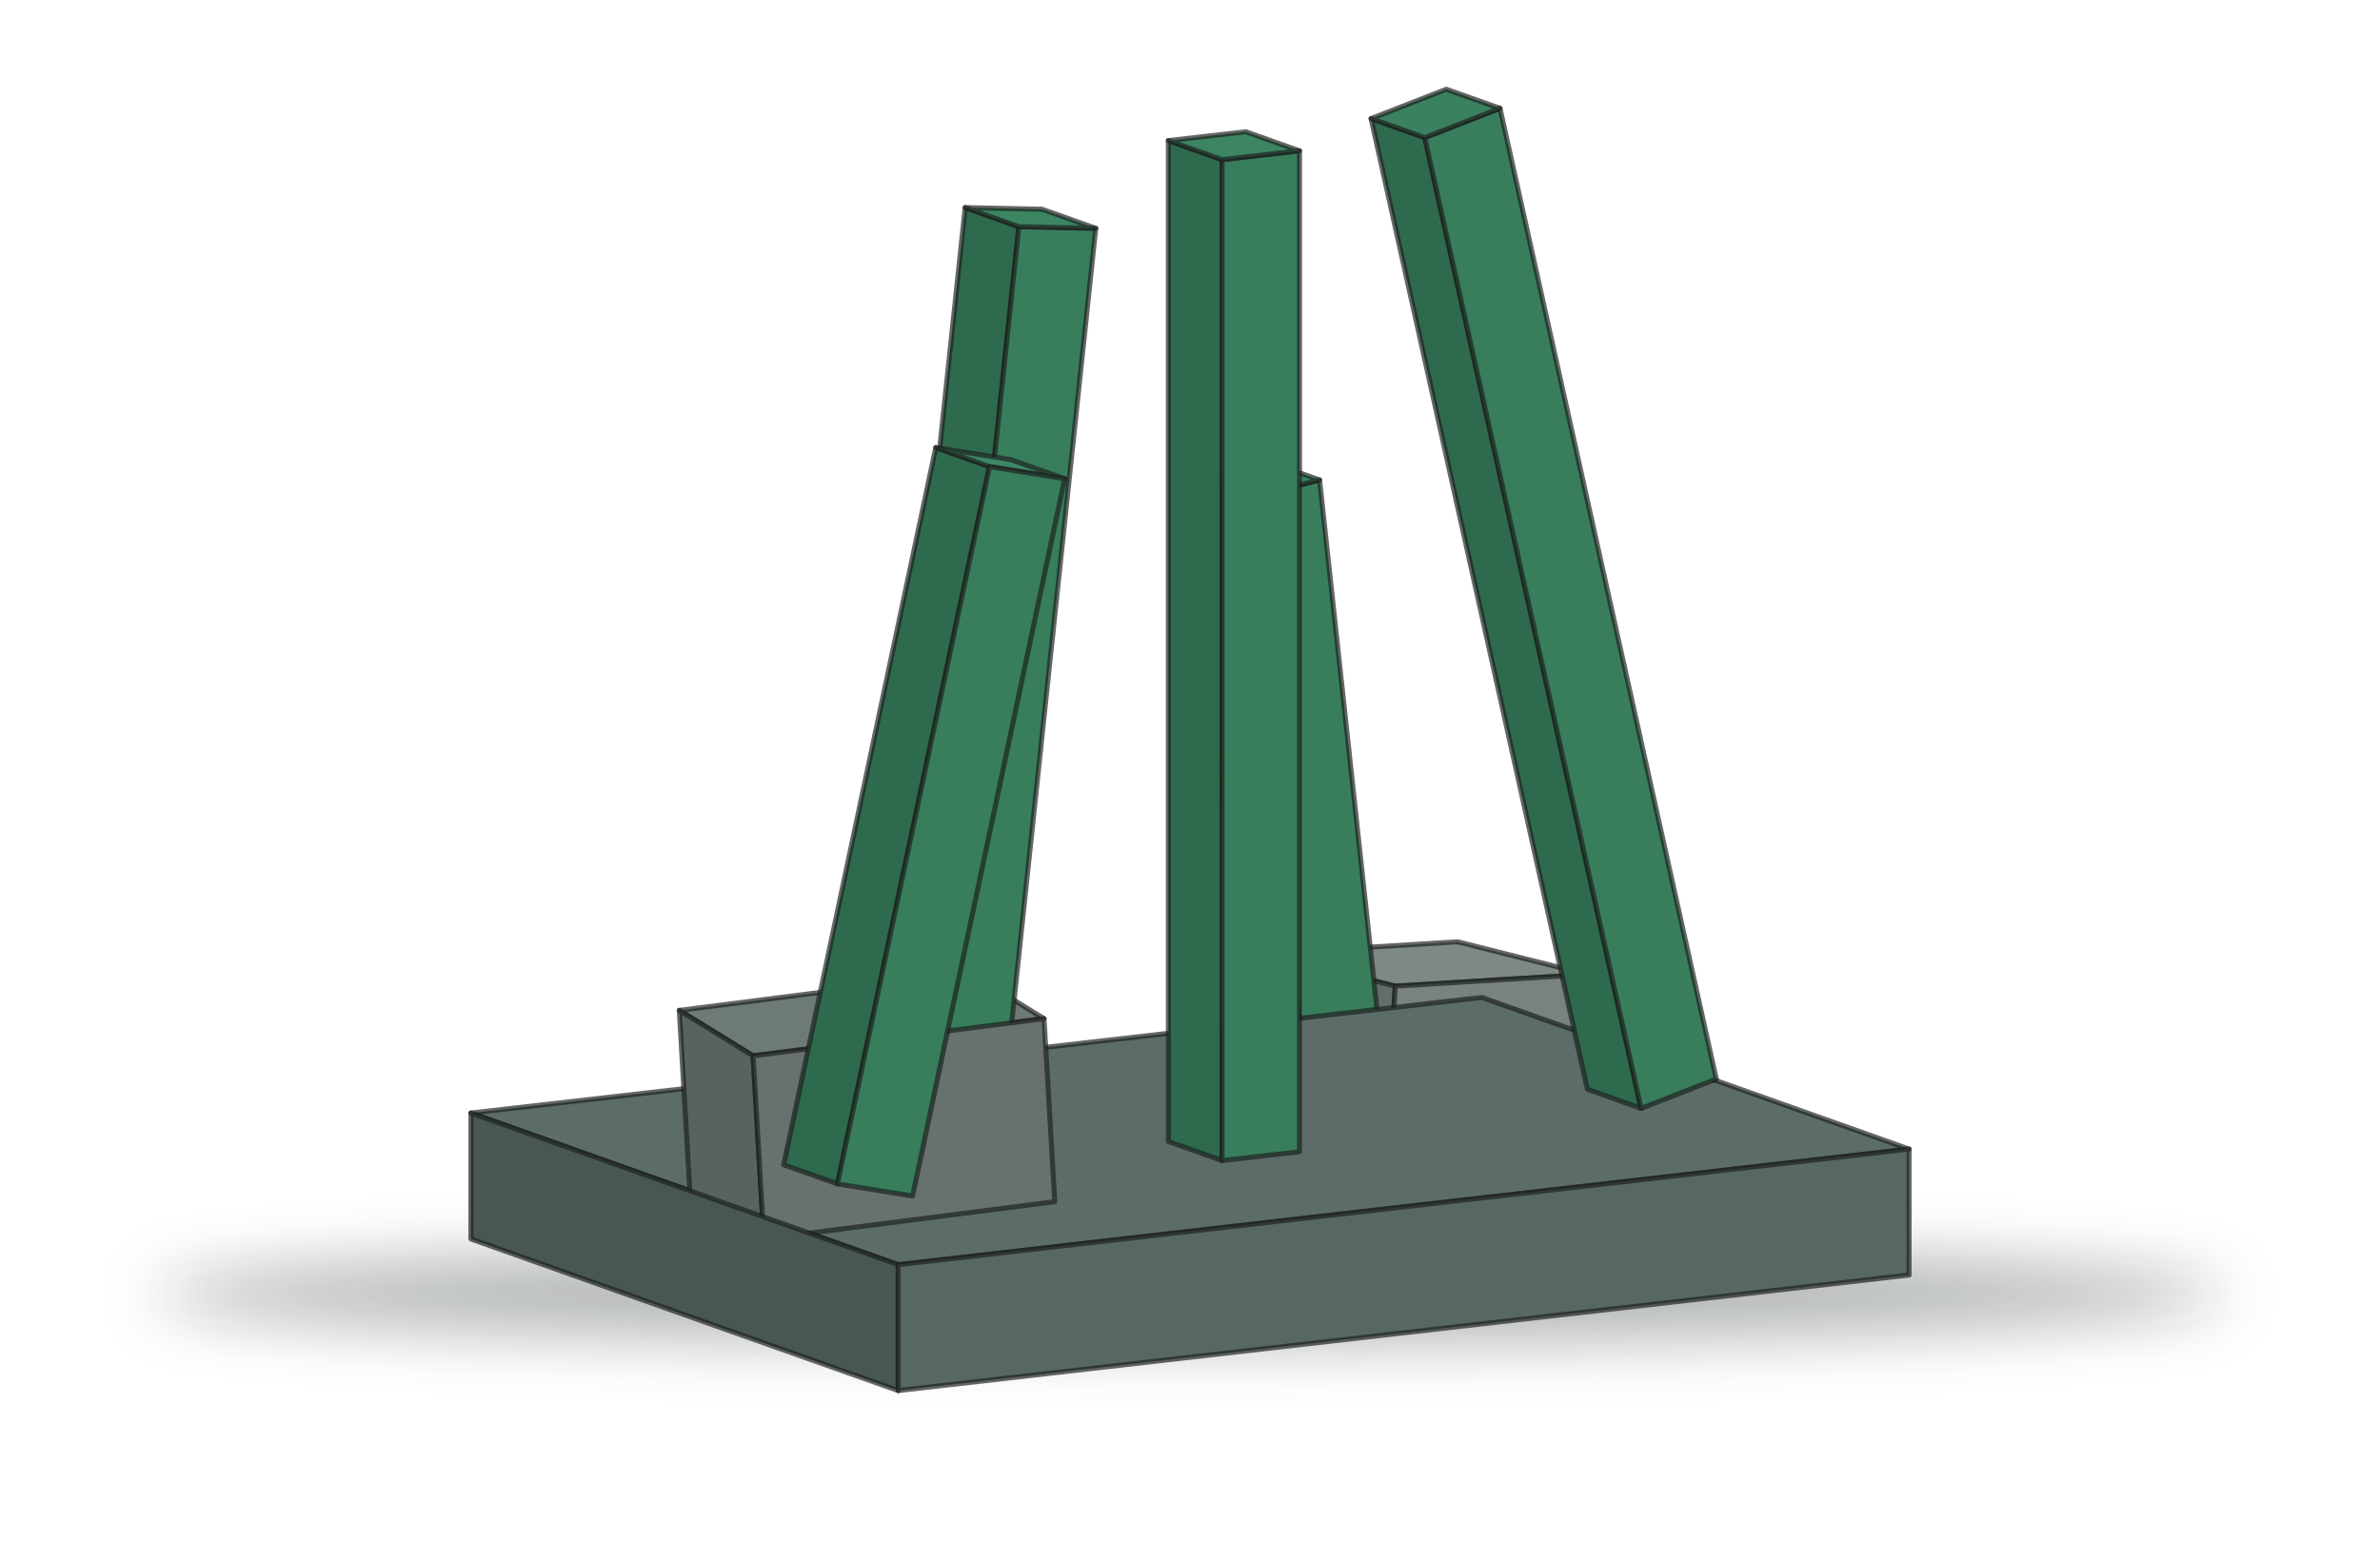
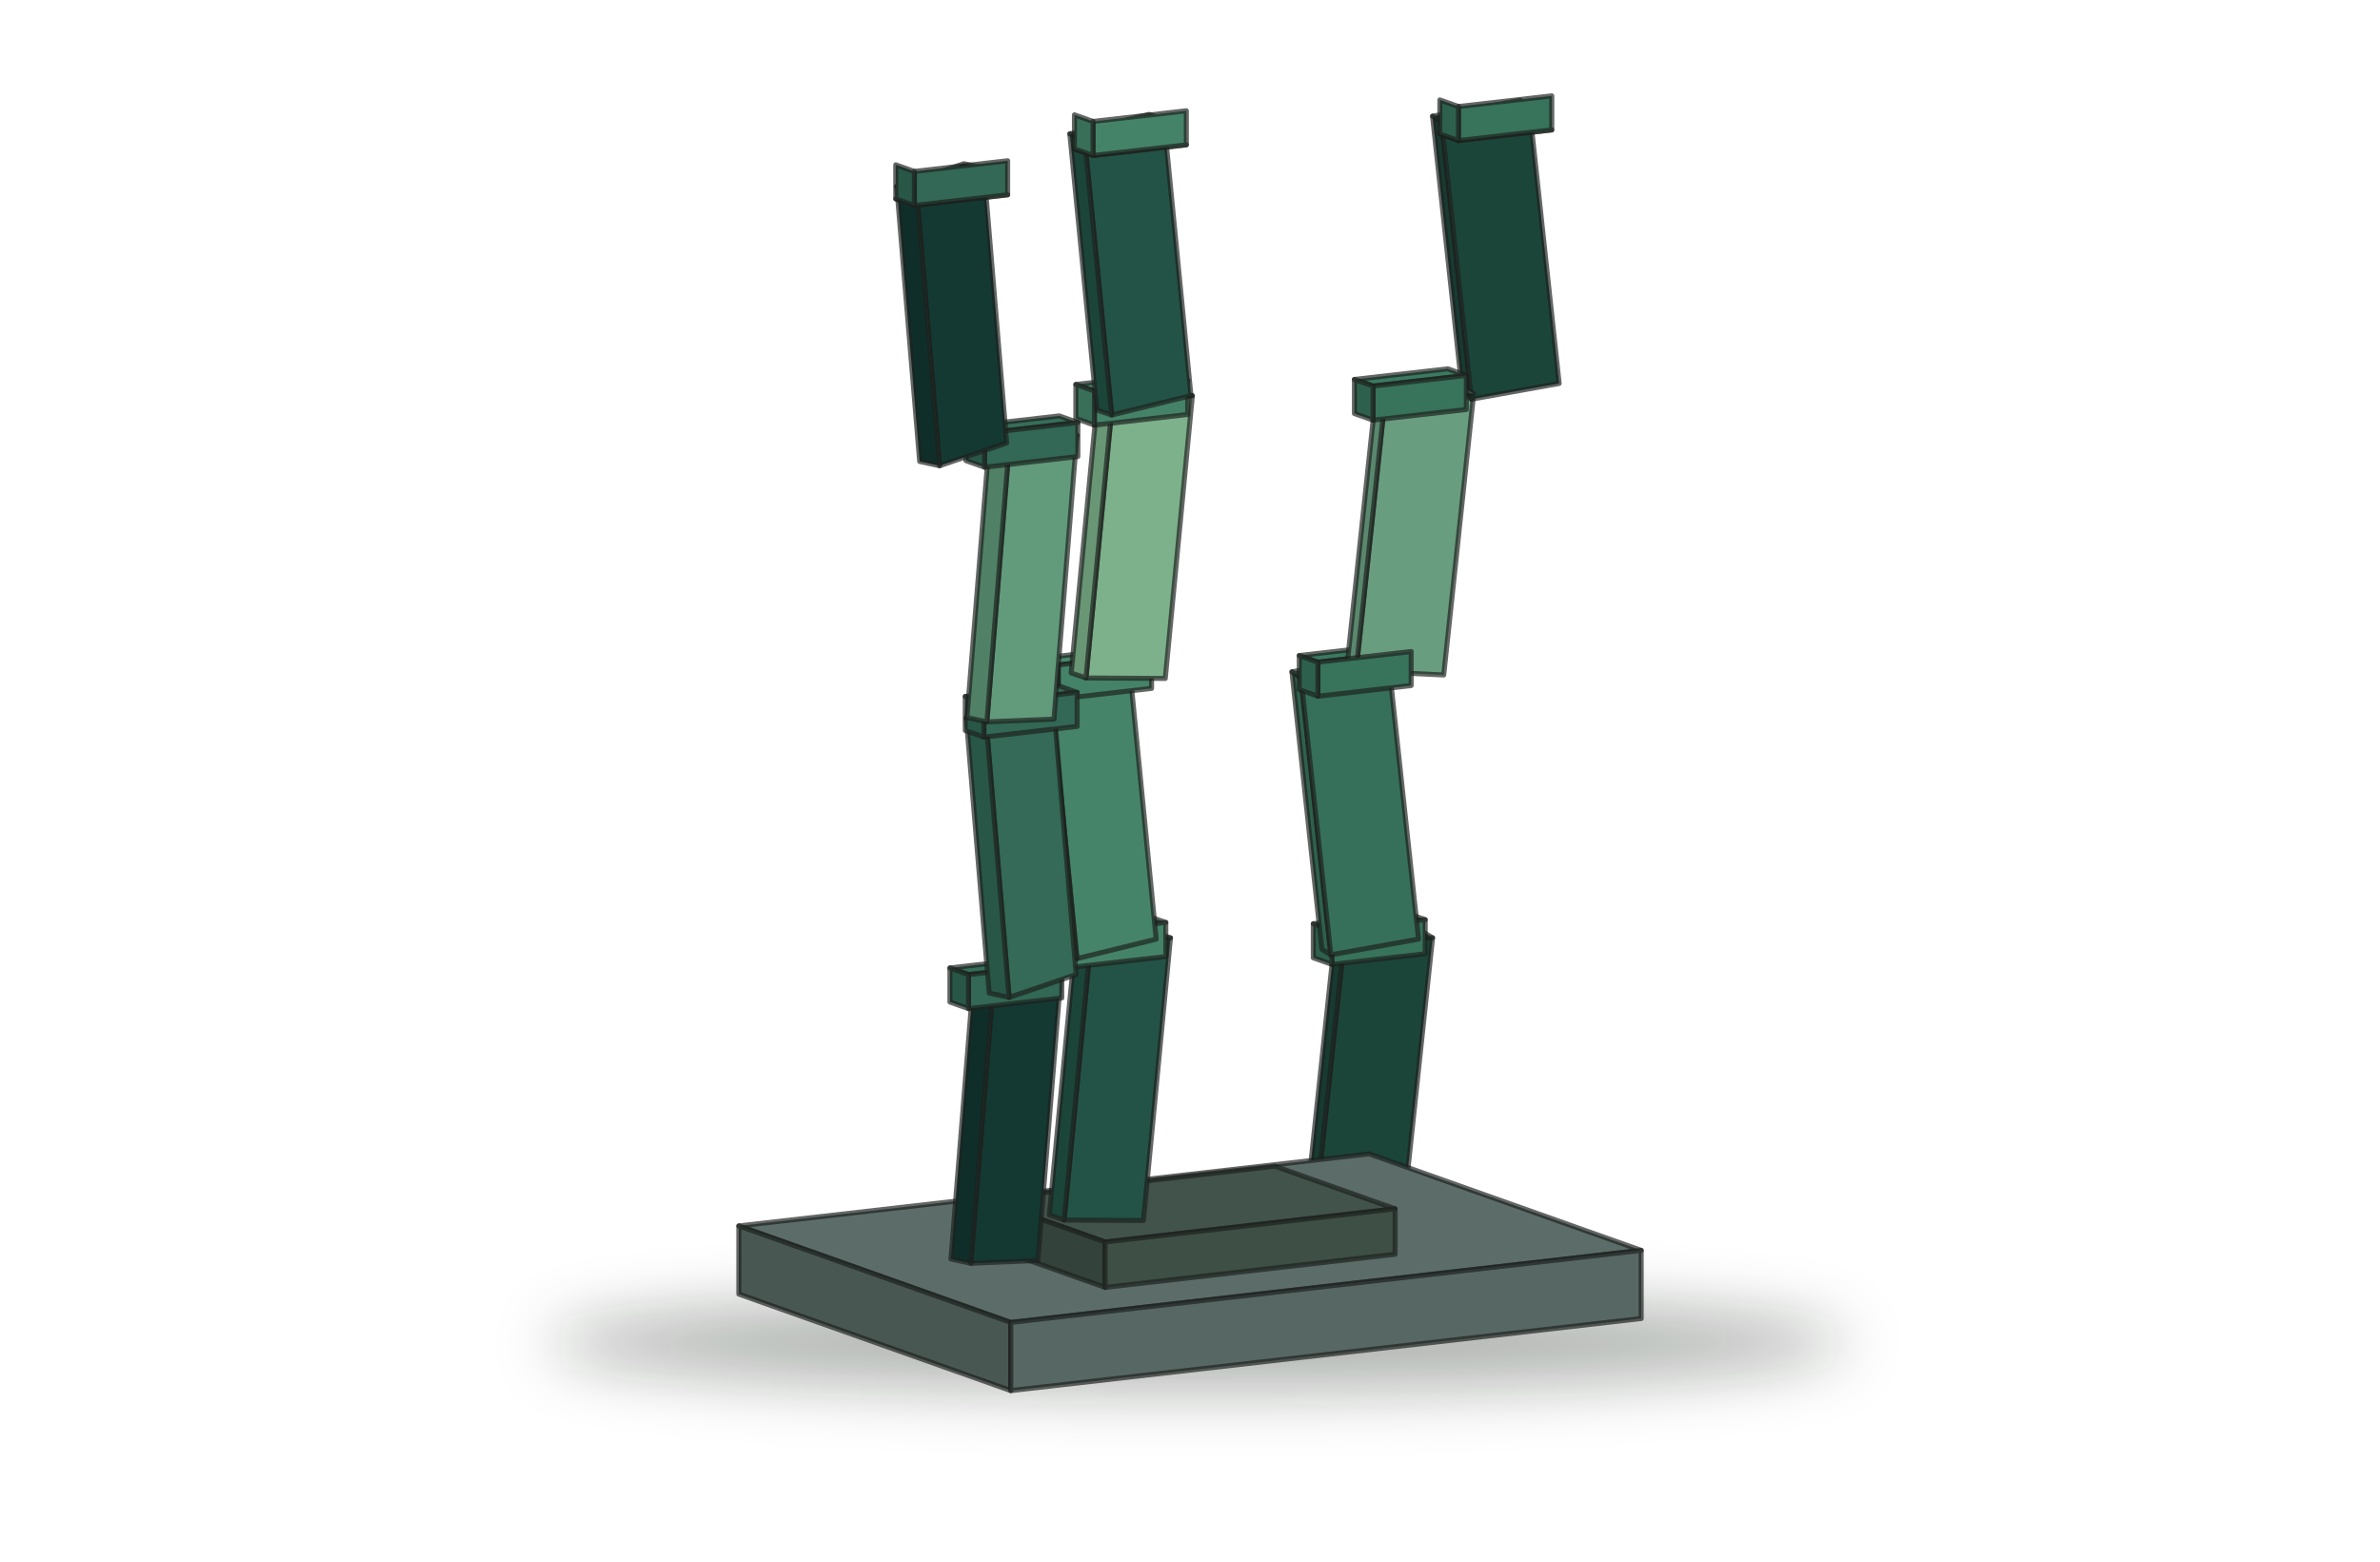
<svg xmlns="http://www.w3.org/2000/svg" width="640" height="420" viewBox="0 0 640 420" role="img" aria-labelledby="portrait-title">
  <defs>
    <filter id="portrait-glow" x="-80%" y="-80%" width="260%" height="260%">
      <feGaussianBlur stdDeviation="4" result="blur" />
      <feMerge>
        <feMergeNode in="blur" />
        <feMergeNode in="SourceGraphic" />
      </feMerge>
    </filter>
    <filter id="portrait-shadow" x="-40%" y="-80%" width="180%" height="260%">
      <feGaussianBlur stdDeviation="8" />
    </filter>
  </defs>
-   <ellipse cx="320.00" cy="348.07" rx="278.46" ry="13" fill="#0c120f" opacity=".32" filter="url(#portrait-shadow)" />
+   <ellipse cx="322.15" cy="361.08" rx="174.72" ry="13" fill="#0c120f" opacity=".32" filter="url(#portrait-shadow)" />
  <g>
-     <polygon points="426.91,262.07 391.95,253.29 340.24,256.45 375.20,265.22" fill="#7e8984" stroke="#1c211e" stroke-opacity=".68" stroke-width="1.35" stroke-linejoin="round" vector-effect="non-scaling-stroke" />
-     <polygon points="372.55,307.21 375.20,265.22 340.24,256.45 337.59,298.43" fill="#646d69" stroke="#1c211e" stroke-opacity=".68" stroke-width="1.35" stroke-linejoin="round" vector-effect="non-scaling-stroke" />
-     <polygon points="424.26,304.06 426.91,262.07 375.20,265.22 372.55,307.21" fill="#78837f" stroke="#1c211e" stroke-opacity=".68" stroke-width="1.35" stroke-linejoin="round" vector-effect="non-scaling-stroke" />
-     <polygon points="351.99,298.56 334.18,134.25 319.74,129.12 337.55,293.44" fill="#2e6a4e" stroke="#1c211e" stroke-opacity=".68" stroke-width="1.35" stroke-linejoin="round" vector-effect="non-scaling-stroke" />
-     <polygon points="372.66,293.39 354.85,129.08 334.18,134.25 351.99,298.56" fill="#387e5d" stroke="#1c211e" stroke-opacity=".68" stroke-width="1.35" stroke-linejoin="round" vector-effect="non-scaling-stroke" />
-     <polygon points="354.85,129.08 340.41,123.95 319.74,129.12 334.18,134.25" fill="#3a8361" stroke="#1c211e" stroke-opacity=".68" stroke-width="1.35" stroke-linejoin="round" vector-effect="non-scaling-stroke" />
-     <polygon points="513.37,309.04 398.47,268.26 126.63,299.34 241.53,340.13" fill="#5c6d69" stroke="#1c211e" stroke-opacity=".68" stroke-width="1.35" stroke-linejoin="round" vector-effect="non-scaling-stroke" />
-     <polygon points="441.30,298.10 383.13,37.01 368.69,31.89 426.86,292.97" fill="#2e6a4e" stroke="#1c211e" stroke-opacity=".68" stroke-width="1.35" stroke-linejoin="round" vector-effect="non-scaling-stroke" />
-     <polygon points="461.53,290.21 403.36,29.13 383.13,37.01 441.30,298.10" fill="#387e5d" stroke="#1c211e" stroke-opacity=".68" stroke-width="1.35" stroke-linejoin="round" vector-effect="non-scaling-stroke" />
-     <polygon points="280.75,273.96 260.90,261.74 182.66,271.74 202.51,283.97" fill="#6e7a76" stroke="#1c211e" stroke-opacity=".68" stroke-width="1.35" stroke-linejoin="round" vector-effect="non-scaling-stroke" />
-     <polygon points="247.92,307.38 273.98,60.96 259.54,55.83 233.48,302.25" fill="#2e6a4e" stroke="#1c211e" stroke-opacity=".68" stroke-width="1.35" stroke-linejoin="round" vector-effect="non-scaling-stroke" />
-     <polygon points="205.39,333.20 202.51,283.97 182.66,271.74 185.54,320.97" fill="#58625f" stroke="#1c211e" stroke-opacity=".68" stroke-width="1.35" stroke-linejoin="round" vector-effect="non-scaling-stroke" />
-     <polygon points="268.59,307.82 294.66,61.40 273.98,60.96 247.92,307.38" fill="#387e5d" stroke="#1c211e" stroke-opacity=".68" stroke-width="1.35" stroke-linejoin="round" vector-effect="non-scaling-stroke" />
-     <polygon points="294.66,61.40 280.21,56.27 259.54,55.83 273.98,60.96" fill="#3c8663" stroke="#1c211e" stroke-opacity=".68" stroke-width="1.35" stroke-linejoin="round" vector-effect="non-scaling-stroke" />
-     <polygon points="403.36,29.13 388.91,24.00 368.69,31.89 383.13,37.01" fill="#3a8160" stroke="#1c211e" stroke-opacity=".68" stroke-width="1.35" stroke-linejoin="round" vector-effect="non-scaling-stroke" />
-     <polygon points="328.63,312.14 328.63,42.94 314.18,37.81 314.18,307.01" fill="#2e6a4e" stroke="#1c211e" stroke-opacity=".68" stroke-width="1.35" stroke-linejoin="round" vector-effect="non-scaling-stroke" />
-     <polygon points="283.63,323.19 280.75,273.96 202.51,283.97 205.39,333.20" fill="#67726f" stroke="#1c211e" stroke-opacity=".68" stroke-width="1.35" stroke-linejoin="round" vector-effect="non-scaling-stroke" />
-     <polygon points="349.45,309.76 349.45,40.56 328.63,42.94 328.63,312.14" fill="#387e5d" stroke="#1c211e" stroke-opacity=".68" stroke-width="1.35" stroke-linejoin="round" vector-effect="non-scaling-stroke" />
-     <polygon points="241.53,374.00 241.53,340.13 126.63,299.34 126.63,333.22" fill="#495753" stroke="#1c211e" stroke-opacity=".68" stroke-width="1.35" stroke-linejoin="round" vector-effect="non-scaling-stroke" />
-     <polygon points="349.45,40.56 335.01,35.43 314.18,37.81 328.63,42.94" fill="#3b8562" stroke="#1c211e" stroke-opacity=".68" stroke-width="1.35" stroke-linejoin="round" vector-effect="non-scaling-stroke" />
-     <polygon points="225.19,318.40 266.09,125.50 251.64,120.37 210.74,313.28" fill="#2e6a4e" stroke="#1c211e" stroke-opacity=".68" stroke-width="1.35" stroke-linejoin="round" vector-effect="non-scaling-stroke" />
-     <polygon points="286.31,128.76 271.87,123.63 251.64,120.37 266.09,125.50" fill="#3c8764" stroke="#1c211e" stroke-opacity=".68" stroke-width="1.35" stroke-linejoin="round" vector-effect="non-scaling-stroke" />
-     <polygon points="513.37,342.92 513.37,309.04 241.53,340.13 241.53,374.00" fill="#576764" stroke="#1c211e" stroke-opacity=".68" stroke-width="1.35" stroke-linejoin="round" vector-effect="non-scaling-stroke" />
-     <polygon points="245.41,321.67 286.31,128.76 266.09,125.50 225.19,318.40" fill="#387e5d" stroke="#1c211e" stroke-opacity=".68" stroke-width="1.35" stroke-linejoin="round" vector-effect="non-scaling-stroke" />
+     <polygon points="377.17,327.91 385.23,252.22 361.66,251.09 353.60,326.78" fill="#1c453a" stroke="#1c211e" stroke-opacity=".68" stroke-width="1.35" stroke-linejoin="round" vector-effect="non-scaling-stroke" />
+     <polygon points="353.60,326.78 361.66,251.09 359.23,249.60 351.18,325.28" fill="#173a31" stroke="#1c211e" stroke-opacity=".68" stroke-width="1.35" stroke-linejoin="round" vector-effect="non-scaling-stroke" />
+     <polygon points="441.33,336.28 368.20,310.33 198.67,329.71 271.80,355.67" fill="#5c6d69" stroke="#1c211e" stroke-opacity=".68" stroke-width="1.35" stroke-linejoin="round" vector-effect="non-scaling-stroke" />
+     <polygon points="375.16,325.11 342.83,313.64 264.84,322.55 297.17,334.03" fill="#42534b" stroke="#1c211e" stroke-opacity=".68" stroke-width="1.35" stroke-linejoin="round" vector-effect="non-scaling-stroke" />
+     <polygon points="385.23,252.22 382.80,250.73 359.23,249.60 361.66,251.09" fill="#1f4b40" stroke="#1c211e" stroke-opacity=".68" stroke-width="1.35" stroke-linejoin="round" vector-effect="non-scaling-stroke" />
+     <polygon points="307.47,328.26 314.75,252.23 293.43,252.10 286.15,328.13" fill="#235346" stroke="#1c211e" stroke-opacity=".68" stroke-width="1.35" stroke-linejoin="round" vector-effect="non-scaling-stroke" />
+     <polygon points="383.25,247.34 378.25,245.57 353.16,248.44 358.16,250.21" fill="#3b7961" stroke="#1c211e" stroke-opacity=".68" stroke-width="1.35" stroke-linejoin="round" vector-effect="non-scaling-stroke" />
+     <polygon points="314.75,252.23 310.77,250.88 289.45,250.75 293.43,252.10" fill="#26594a" stroke="#1c211e" stroke-opacity=".68" stroke-width="1.35" stroke-linejoin="round" vector-effect="non-scaling-stroke" />
+     <polygon points="286.15,328.13 293.43,252.10 289.45,250.75 282.16,326.78" fill="#1c453a" stroke="#1c211e" stroke-opacity=".68" stroke-width="1.35" stroke-linejoin="round" vector-effect="non-scaling-stroke" />
+     <polygon points="383.25,256.51 383.25,247.34 358.16,250.21 358.16,259.38" fill="#38735c" stroke="#1c211e" stroke-opacity=".68" stroke-width="1.35" stroke-linejoin="round" vector-effect="non-scaling-stroke" />
+     <polygon points="313.50,248.09 308.50,246.32 283.41,249.19 288.41,250.96" fill="#498a6f" stroke="#1c211e" stroke-opacity=".68" stroke-width="1.35" stroke-linejoin="round" vector-effect="non-scaling-stroke" />
+     <polygon points="358.16,259.38 358.16,250.21 353.16,248.44 353.16,257.60" fill="#2e614d" stroke="#1c211e" stroke-opacity=".68" stroke-width="1.35" stroke-linejoin="round" vector-effect="non-scaling-stroke" />
+     <polygon points="313.50,257.26 313.50,248.09 288.41,250.96 288.41,260.13" fill="#458369" stroke="#1c211e" stroke-opacity=".68" stroke-width="1.35" stroke-linejoin="round" vector-effect="non-scaling-stroke" />
+     <polygon points="288.41,260.13 288.41,250.96 283.41,249.19 283.41,258.35" fill="#396f58" stroke="#1c211e" stroke-opacity=".68" stroke-width="1.35" stroke-linejoin="round" vector-effect="non-scaling-stroke" />
+     <polygon points="357.88,256.80 349.83,182.18 347.41,180.68 355.46,255.31" fill="#2e614d" stroke="#1c211e" stroke-opacity=".68" stroke-width="1.35" stroke-linejoin="round" vector-effect="non-scaling-stroke" />
+     <polygon points="381.46,252.57 373.40,177.94 349.83,182.18 357.88,256.80" fill="#37705a" stroke="#1c211e" stroke-opacity=".68" stroke-width="1.35" stroke-linejoin="round" vector-effect="non-scaling-stroke" />
+     <polygon points="310.91,252.58 303.63,178.30 282.31,183.53 289.59,257.82" fill="#458469" stroke="#1c211e" stroke-opacity=".68" stroke-width="1.35" stroke-linejoin="round" vector-effect="non-scaling-stroke" />
+     <polygon points="379.48,175.22 374.47,173.44 349.38,176.31 354.39,178.09" fill="#3b7961" stroke="#1c211e" stroke-opacity=".68" stroke-width="1.35" stroke-linejoin="round" vector-effect="non-scaling-stroke" />
+     <polygon points="373.40,177.94 370.98,176.45 347.41,180.68 349.83,182.18" fill="#3a7860" stroke="#1c211e" stroke-opacity=".68" stroke-width="1.35" stroke-linejoin="round" vector-effect="non-scaling-stroke" />
+     <polygon points="297.17,346.25 297.17,334.03 264.84,322.55 264.84,334.77" fill="#33423a" stroke="#1c211e" stroke-opacity=".68" stroke-width="1.35" stroke-linejoin="round" vector-effect="non-scaling-stroke" />
+     <polygon points="289.59,257.82 282.31,183.53 278.32,182.18 285.61,256.47" fill="#396f58" stroke="#1c211e" stroke-opacity=".68" stroke-width="1.35" stroke-linejoin="round" vector-effect="non-scaling-stroke" />
+     <polygon points="388.23,181.53 396.29,105.84 372.72,104.71 364.66,180.40" fill="#699d7f" stroke="#1c211e" stroke-opacity=".68" stroke-width="1.35" stroke-linejoin="round" vector-effect="non-scaling-stroke" />
+     <polygon points="364.66,180.40 372.72,104.71 370.29,103.22 362.24,178.90" fill="#5a886e" stroke="#1c211e" stroke-opacity=".68" stroke-width="1.35" stroke-linejoin="round" vector-effect="non-scaling-stroke" />
+     <polygon points="379.48,184.38 379.48,175.22 354.39,178.09 354.39,187.25" fill="#38735c" stroke="#1c211e" stroke-opacity=".68" stroke-width="1.35" stroke-linejoin="round" vector-effect="non-scaling-stroke" />
+     <polygon points="309.67,175.97 304.66,174.20 279.57,177.07 284.57,178.84" fill="#498a6f" stroke="#1c211e" stroke-opacity=".68" stroke-width="1.35" stroke-linejoin="round" vector-effect="non-scaling-stroke" />
+     <polygon points="395.70,107.36 387.64,32.74 385.22,31.24 393.27,105.87" fill="#173a31" stroke="#1c211e" stroke-opacity=".68" stroke-width="1.35" stroke-linejoin="round" vector-effect="non-scaling-stroke" />
+     <polygon points="419.27,103.13 411.21,28.50 387.64,32.74 395.70,107.36" fill="#1c453a" stroke="#1c211e" stroke-opacity=".68" stroke-width="1.35" stroke-linejoin="round" vector-effect="non-scaling-stroke" />
+     <polygon points="396.29,105.84 393.86,104.34 370.29,103.22 372.72,104.71" fill="#73ab8b" stroke="#1c211e" stroke-opacity=".68" stroke-width="1.35" stroke-linejoin="round" vector-effect="non-scaling-stroke" />
+     <polygon points="303.63,178.30 299.64,176.95 278.32,182.18 282.31,183.53" fill="#48896d" stroke="#1c211e" stroke-opacity=".68" stroke-width="1.35" stroke-linejoin="round" vector-effect="non-scaling-stroke" />
+     <polygon points="354.39,187.25 354.39,178.09 349.38,176.31 349.38,185.47" fill="#2e614d" stroke="#1c211e" stroke-opacity=".68" stroke-width="1.35" stroke-linejoin="round" vector-effect="non-scaling-stroke" />
+     <polygon points="394.31,100.96 389.31,99.19 364.21,102.05 369.22,103.83" fill="#3b7961" stroke="#1c211e" stroke-opacity=".68" stroke-width="1.35" stroke-linejoin="round" vector-effect="non-scaling-stroke" />
+     <polygon points="417.29,34.94 392.20,37.81 387.19,36.03 412.29,33.17" fill="#2e614d" stroke="#1c211e" stroke-opacity=".68" stroke-width="1.35" stroke-linejoin="round" vector-effect="non-scaling-stroke" />
+     <polygon points="309.67,185.14 309.67,175.97 284.57,178.84 284.57,188.01" fill="#458369" stroke="#1c211e" stroke-opacity=".68" stroke-width="1.35" stroke-linejoin="round" vector-effect="non-scaling-stroke" />
+     <polygon points="375.16,337.33 375.16,325.11 297.17,334.03 297.17,346.25" fill="#3e4f46" stroke="#1c211e" stroke-opacity=".68" stroke-width="1.35" stroke-linejoin="round" vector-effect="non-scaling-stroke" />
+     <polygon points="313.35,182.47 320.64,106.44 299.32,106.31 292.03,182.34" fill="#7db18b" stroke="#1c211e" stroke-opacity=".68" stroke-width="1.35" stroke-linejoin="round" vector-effect="non-scaling-stroke" />
+     <polygon points="411.21,28.50 408.79,27.01 385.22,31.24 387.64,32.74" fill="#1e493e" stroke="#1c211e" stroke-opacity=".68" stroke-width="1.35" stroke-linejoin="round" vector-effect="non-scaling-stroke" />
+     <polygon points="284.57,188.01 284.57,178.84 279.57,177.07 279.57,186.23" fill="#396f58" stroke="#1c211e" stroke-opacity=".68" stroke-width="1.35" stroke-linejoin="round" vector-effect="non-scaling-stroke" />
+     <polygon points="394.31,110.13 394.31,100.96 369.22,103.83 369.22,113.00" fill="#38735c" stroke="#1c211e" stroke-opacity=".68" stroke-width="1.35" stroke-linejoin="round" vector-effect="non-scaling-stroke" />
+     <polygon points="320.64,106.44 316.66,105.09 295.34,104.96 299.32,106.31" fill="#85bb93" stroke="#1c211e" stroke-opacity=".68" stroke-width="1.35" stroke-linejoin="round" vector-effect="non-scaling-stroke" />
+     <polygon points="292.03,182.34 299.32,106.31 295.34,104.96 288.05,180.99" fill="#699675" stroke="#1c211e" stroke-opacity=".68" stroke-width="1.35" stroke-linejoin="round" vector-effect="non-scaling-stroke" />
+     <polygon points="417.29,34.94 417.29,25.78 392.20,28.64 392.20,37.81" fill="#38735c" stroke="#1c211e" stroke-opacity=".68" stroke-width="1.35" stroke-linejoin="round" vector-effect="non-scaling-stroke" />
+     <polygon points="369.22,113.00 369.22,103.83 364.21,102.05 364.21,111.22" fill="#2e614d" stroke="#1c211e" stroke-opacity=".68" stroke-width="1.35" stroke-linejoin="round" vector-effect="non-scaling-stroke" />
+     <polygon points="319.39,102.30 314.39,100.53 289.30,103.40 294.30,105.17" fill="#498a6f" stroke="#1c211e" stroke-opacity=".68" stroke-width="1.35" stroke-linejoin="round" vector-effect="non-scaling-stroke" />
+     <polygon points="392.20,37.81 392.20,28.64 387.19,26.87 387.19,36.03" fill="#2e614d" stroke="#1c211e" stroke-opacity=".68" stroke-width="1.35" stroke-linejoin="round" vector-effect="non-scaling-stroke" />
+     <polygon points="319.39,111.47 319.39,102.30 294.30,105.17 294.30,114.34" fill="#458369" stroke="#1c211e" stroke-opacity=".68" stroke-width="1.35" stroke-linejoin="round" vector-effect="non-scaling-stroke" />
+     <polygon points="294.30,114.34 294.30,105.17 289.30,103.40 289.30,112.56" fill="#396f58" stroke="#1c211e" stroke-opacity=".68" stroke-width="1.35" stroke-linejoin="round" vector-effect="non-scaling-stroke" />
+     <polygon points="320.26,106.40 312.98,32.11 291.66,37.35 298.94,111.63" fill="#235346" stroke="#1c211e" stroke-opacity=".68" stroke-width="1.35" stroke-linejoin="round" vector-effect="non-scaling-stroke" />
+     <polygon points="271.80,374.00 271.80,355.67 198.67,329.71 198.67,348.04" fill="#495753" stroke="#1c211e" stroke-opacity=".68" stroke-width="1.35" stroke-linejoin="round" vector-effect="non-scaling-stroke" />
+     <polygon points="298.94,111.63 291.66,37.35 287.68,36.00 294.96,110.28" fill="#1c453a" stroke="#1c211e" stroke-opacity=".68" stroke-width="1.35" stroke-linejoin="round" vector-effect="non-scaling-stroke" />
+     <polygon points="319.02,38.95 293.93,41.82 288.92,40.05 314.01,37.18" fill="#396f58" stroke="#1c211e" stroke-opacity=".68" stroke-width="1.35" stroke-linejoin="round" vector-effect="non-scaling-stroke" />
+     <polygon points="312.98,32.11 309.00,30.76 287.68,36.00 291.66,37.35" fill="#255749" stroke="#1c211e" stroke-opacity=".68" stroke-width="1.35" stroke-linejoin="round" vector-effect="non-scaling-stroke" />
+     <polygon points="319.02,38.95 319.02,29.79 293.93,32.66 293.93,41.82" fill="#458369" stroke="#1c211e" stroke-opacity=".68" stroke-width="1.35" stroke-linejoin="round" vector-effect="non-scaling-stroke" />
+     <polygon points="293.93,41.82 293.93,32.66 288.92,30.88 288.92,40.05" fill="#396f58" stroke="#1c211e" stroke-opacity=".68" stroke-width="1.35" stroke-linejoin="round" vector-effect="non-scaling-stroke" />
+     <polygon points="279.10,339.01 285.26,262.68 267.22,263.43 261.06,339.76" fill="#143933" stroke="#1c211e" stroke-opacity=".68" stroke-width="1.35" stroke-linejoin="round" vector-effect="non-scaling-stroke" />
+     <polygon points="285.26,262.68 279.91,261.54 261.87,262.28 267.22,263.43" fill="#153c35" stroke="#1c211e" stroke-opacity=".68" stroke-width="1.35" stroke-linejoin="round" vector-effect="non-scaling-stroke" />
+     <polygon points="441.33,354.62 441.33,336.28 271.80,355.67 271.80,374.00" fill="#576764" stroke="#1c211e" stroke-opacity=".68" stroke-width="1.35" stroke-linejoin="round" vector-effect="non-scaling-stroke" />
+     <polygon points="285.53,259.24 280.53,257.46 255.44,260.33 260.44,262.11" fill="#366e5a" stroke="#1c211e" stroke-opacity=".68" stroke-width="1.35" stroke-linejoin="round" vector-effect="non-scaling-stroke" />
+     <polygon points="261.06,339.76 267.22,263.43 261.87,262.28 255.71,338.61" fill="#0f2e29" stroke="#1c211e" stroke-opacity=".68" stroke-width="1.35" stroke-linejoin="round" vector-effect="non-scaling-stroke" />
+     <polygon points="285.53,268.40 285.53,259.24 260.44,262.11 260.44,271.27" fill="#326855" stroke="#1c211e" stroke-opacity=".68" stroke-width="1.35" stroke-linejoin="round" vector-effect="non-scaling-stroke" />
+     <polygon points="260.44,271.27 260.44,262.11 255.44,260.33 255.44,269.50" fill="#295747" stroke="#1c211e" stroke-opacity=".68" stroke-width="1.35" stroke-linejoin="round" vector-effect="non-scaling-stroke" />
+     <polygon points="289.39,262.12 283.23,188.14 265.19,194.25 271.35,268.24" fill="#346a57" stroke="#1c211e" stroke-opacity=".68" stroke-width="1.35" stroke-linejoin="round" vector-effect="non-scaling-stroke" />
+     <polygon points="271.35,268.24 265.19,194.25 259.84,193.11 266.00,267.09" fill="#295747" stroke="#1c211e" stroke-opacity=".68" stroke-width="1.35" stroke-linejoin="round" vector-effect="non-scaling-stroke" />
+     <polygon points="289.66,186.21 284.66,184.43 259.57,187.30 264.57,189.08" fill="#366e5a" stroke="#1c211e" stroke-opacity=".68" stroke-width="1.35" stroke-linejoin="round" vector-effect="non-scaling-stroke" />
+     <polygon points="283.23,188.14 277.88,187.00 259.84,193.11 265.19,194.25" fill="#356d59" stroke="#1c211e" stroke-opacity=".68" stroke-width="1.35" stroke-linejoin="round" vector-effect="non-scaling-stroke" />
+     <polygon points="289.66,195.37 289.66,186.21 264.57,189.08 264.57,198.24" fill="#326855" stroke="#1c211e" stroke-opacity=".68" stroke-width="1.35" stroke-linejoin="round" vector-effect="non-scaling-stroke" />
+     <polygon points="264.57,198.24 264.57,189.08 259.57,187.30 259.57,196.47" fill="#295747" stroke="#1c211e" stroke-opacity=".68" stroke-width="1.35" stroke-linejoin="round" vector-effect="non-scaling-stroke" />
+     <polygon points="283.42,193.40 289.58,117.07 271.54,117.82 265.37,194.14" fill="#629b7c" stroke="#1c211e" stroke-opacity=".68" stroke-width="1.35" stroke-linejoin="round" vector-effect="non-scaling-stroke" />
+     <polygon points="289.58,117.07 284.23,115.93 266.19,116.67 271.54,117.82" fill="#66a180" stroke="#1c211e" stroke-opacity=".68" stroke-width="1.35" stroke-linejoin="round" vector-effect="non-scaling-stroke" />
+     <polygon points="289.85,113.63 284.85,111.85 259.75,114.72 264.76,116.50" fill="#366e5a" stroke="#1c211e" stroke-opacity=".68" stroke-width="1.35" stroke-linejoin="round" vector-effect="non-scaling-stroke" />
+     <polygon points="265.37,194.14 271.54,117.82 266.19,116.67 260.02,193.00" fill="#508166" stroke="#1c211e" stroke-opacity=".68" stroke-width="1.35" stroke-linejoin="round" vector-effect="non-scaling-stroke" />
+     <polygon points="289.85,122.79 289.85,113.63 264.76,116.50 264.76,125.66" fill="#326855" stroke="#1c211e" stroke-opacity=".68" stroke-width="1.35" stroke-linejoin="round" vector-effect="non-scaling-stroke" />
+     <polygon points="264.76,125.66 264.76,116.50 259.75,114.72 259.75,123.89" fill="#295747" stroke="#1c211e" stroke-opacity=".68" stroke-width="1.35" stroke-linejoin="round" vector-effect="non-scaling-stroke" />
+     <polygon points="270.70,119.14 264.54,45.16 246.49,51.27 252.66,125.26" fill="#143933" stroke="#1c211e" stroke-opacity=".68" stroke-width="1.35" stroke-linejoin="round" vector-effect="non-scaling-stroke" />
+     <polygon points="270.97,52.39 245.88,55.26 240.87,53.49 265.97,50.62" fill="#295747" stroke="#1c211e" stroke-opacity=".68" stroke-width="1.35" stroke-linejoin="round" vector-effect="non-scaling-stroke" />
+     <polygon points="252.66,125.26 246.49,51.27 241.14,50.13 247.31,124.11" fill="#0f2e29" stroke="#1c211e" stroke-opacity=".68" stroke-width="1.35" stroke-linejoin="round" vector-effect="non-scaling-stroke" />
+     <polygon points="264.54,45.16 259.19,44.02 241.14,50.13 246.49,51.27" fill="#153b34" stroke="#1c211e" stroke-opacity=".68" stroke-width="1.35" stroke-linejoin="round" vector-effect="non-scaling-stroke" />
+     <polygon points="270.97,52.39 270.97,43.23 245.88,46.10 245.88,55.26" fill="#326855" stroke="#1c211e" stroke-opacity=".68" stroke-width="1.35" stroke-linejoin="round" vector-effect="non-scaling-stroke" />
+     <polygon points="245.88,55.26 245.88,46.10 240.87,44.32 240.87,53.49" fill="#295747" stroke="#1c211e" stroke-opacity=".68" stroke-width="1.35" stroke-linejoin="round" vector-effect="non-scaling-stroke" />
  </g>
</svg>
